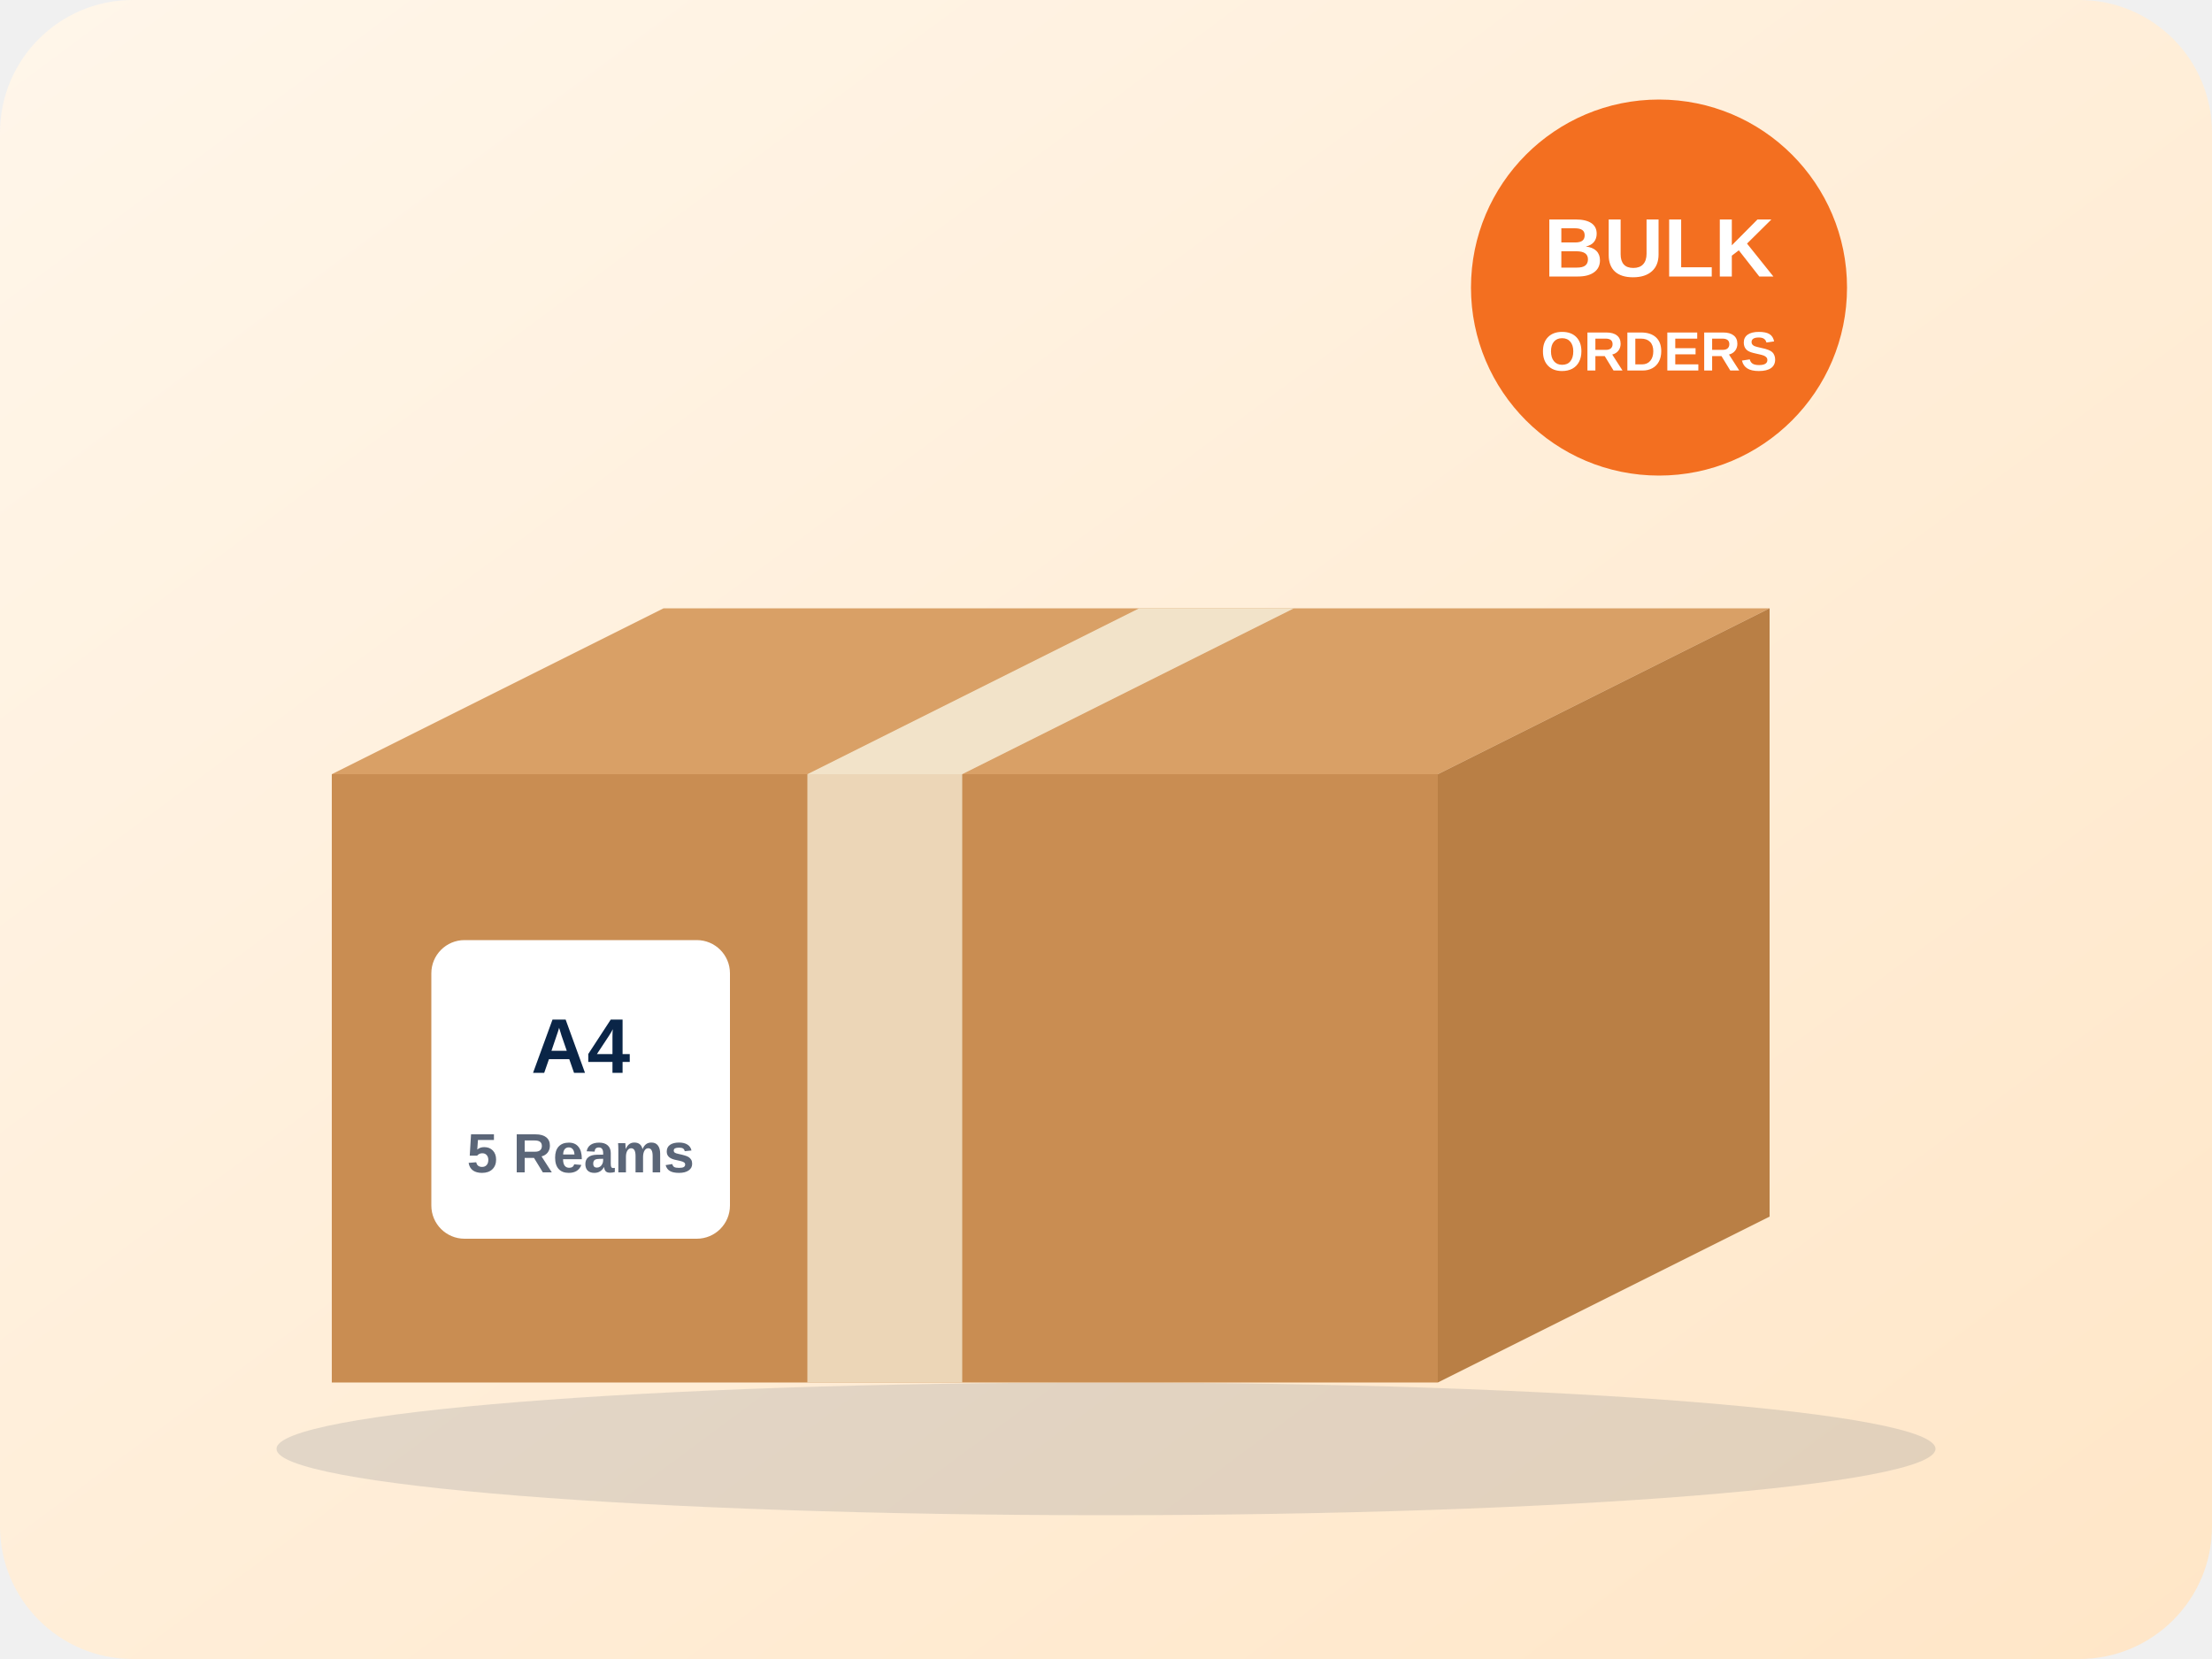
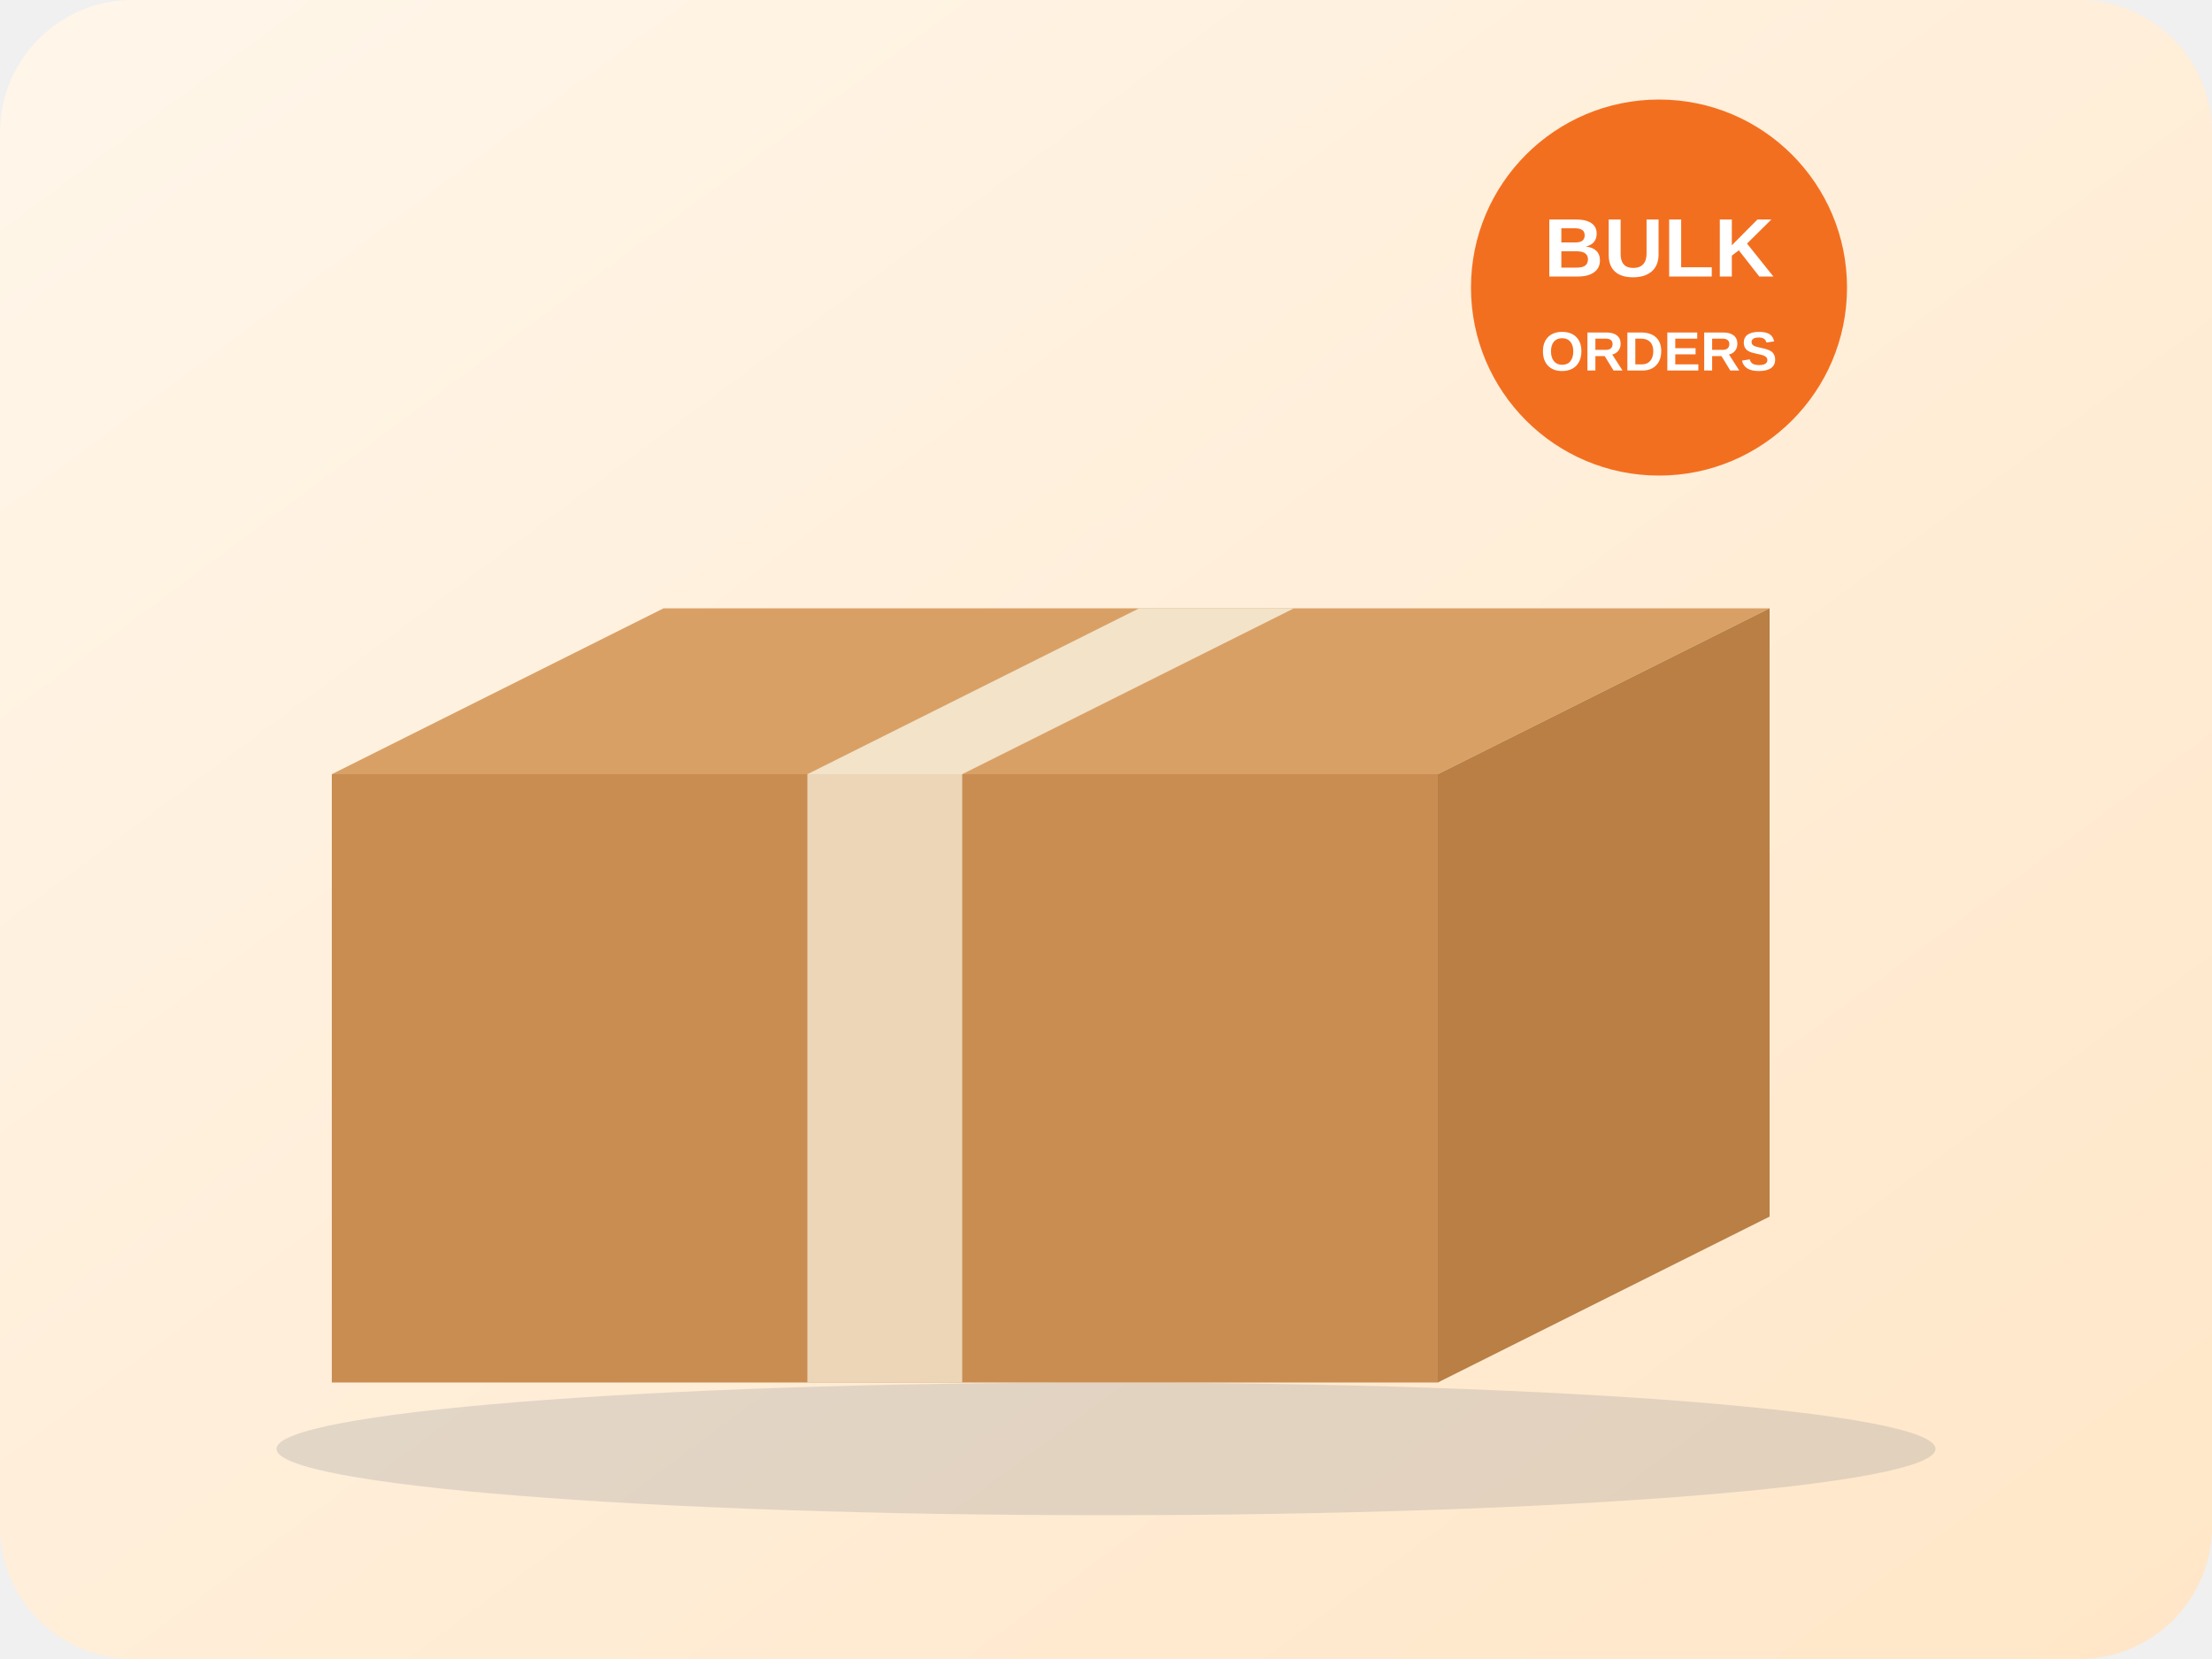
<svg xmlns="http://www.w3.org/2000/svg" viewBox="0 0 400 300" role="img" aria-label="Carton of A4 paper reams for bulk orders">
  <defs>
    <linearGradient id="gb" x1="0" y1="0" x2="1" y2="1">
      <stop offset="0" stop-color="#fff6ea" />
      <stop offset="1" stop-color="#ffe6c7" />
    </linearGradient>
  </defs>
  <rect width="400" height="300" rx="24" fill="url(#gb)" />
  <ellipse cx="200" cy="262" rx="150" ry="12" fill="#0a2547" opacity="0.12" />
  <path d="M60,140 l60,-30.0 h200 l-60,30.0 z" fill="#d9a066" />
  <path d="M260,140 l60,-30.0 v110 l-60,30.0 z" fill="#b97f45" />
  <rect x="60" y="140" width="200" height="110" fill="#c98d52" />
  <path d="M146.0,140 l60,-30.0 h28 l-60,30.0 z" fill="#f2e3c9" />
  <rect x="146.0" y="140" width="28" height="110" fill="#f2e3c9" opacity="0.85" />
-   <rect x="78" y="170" width="54.0" height="54" rx="6" fill="#fff" />
-   <text x="105.0" y="194" text-anchor="middle" font-family="Poppins,Arial,sans-serif" font-size="14" font-weight="800" fill="#0a2547">A4</text>
-   <text x="105.0" y="212" text-anchor="middle" font-family="Poppins,Arial,sans-serif" font-size="10" font-weight="600" fill="#5b6678">5 Reams</text>
  <g transform="translate(300 52)">
    <circle r="34" fill="#f36f20" />
    <text y="-2" text-anchor="middle" font-family="Poppins,Arial,sans-serif" font-size="15" font-weight="800" fill="#fff">BULK</text>
    <text y="15" text-anchor="middle" font-family="Poppins,Arial,sans-serif" font-size="10" font-weight="600" fill="#fff">ORDERS</text>
  </g>
</svg>
